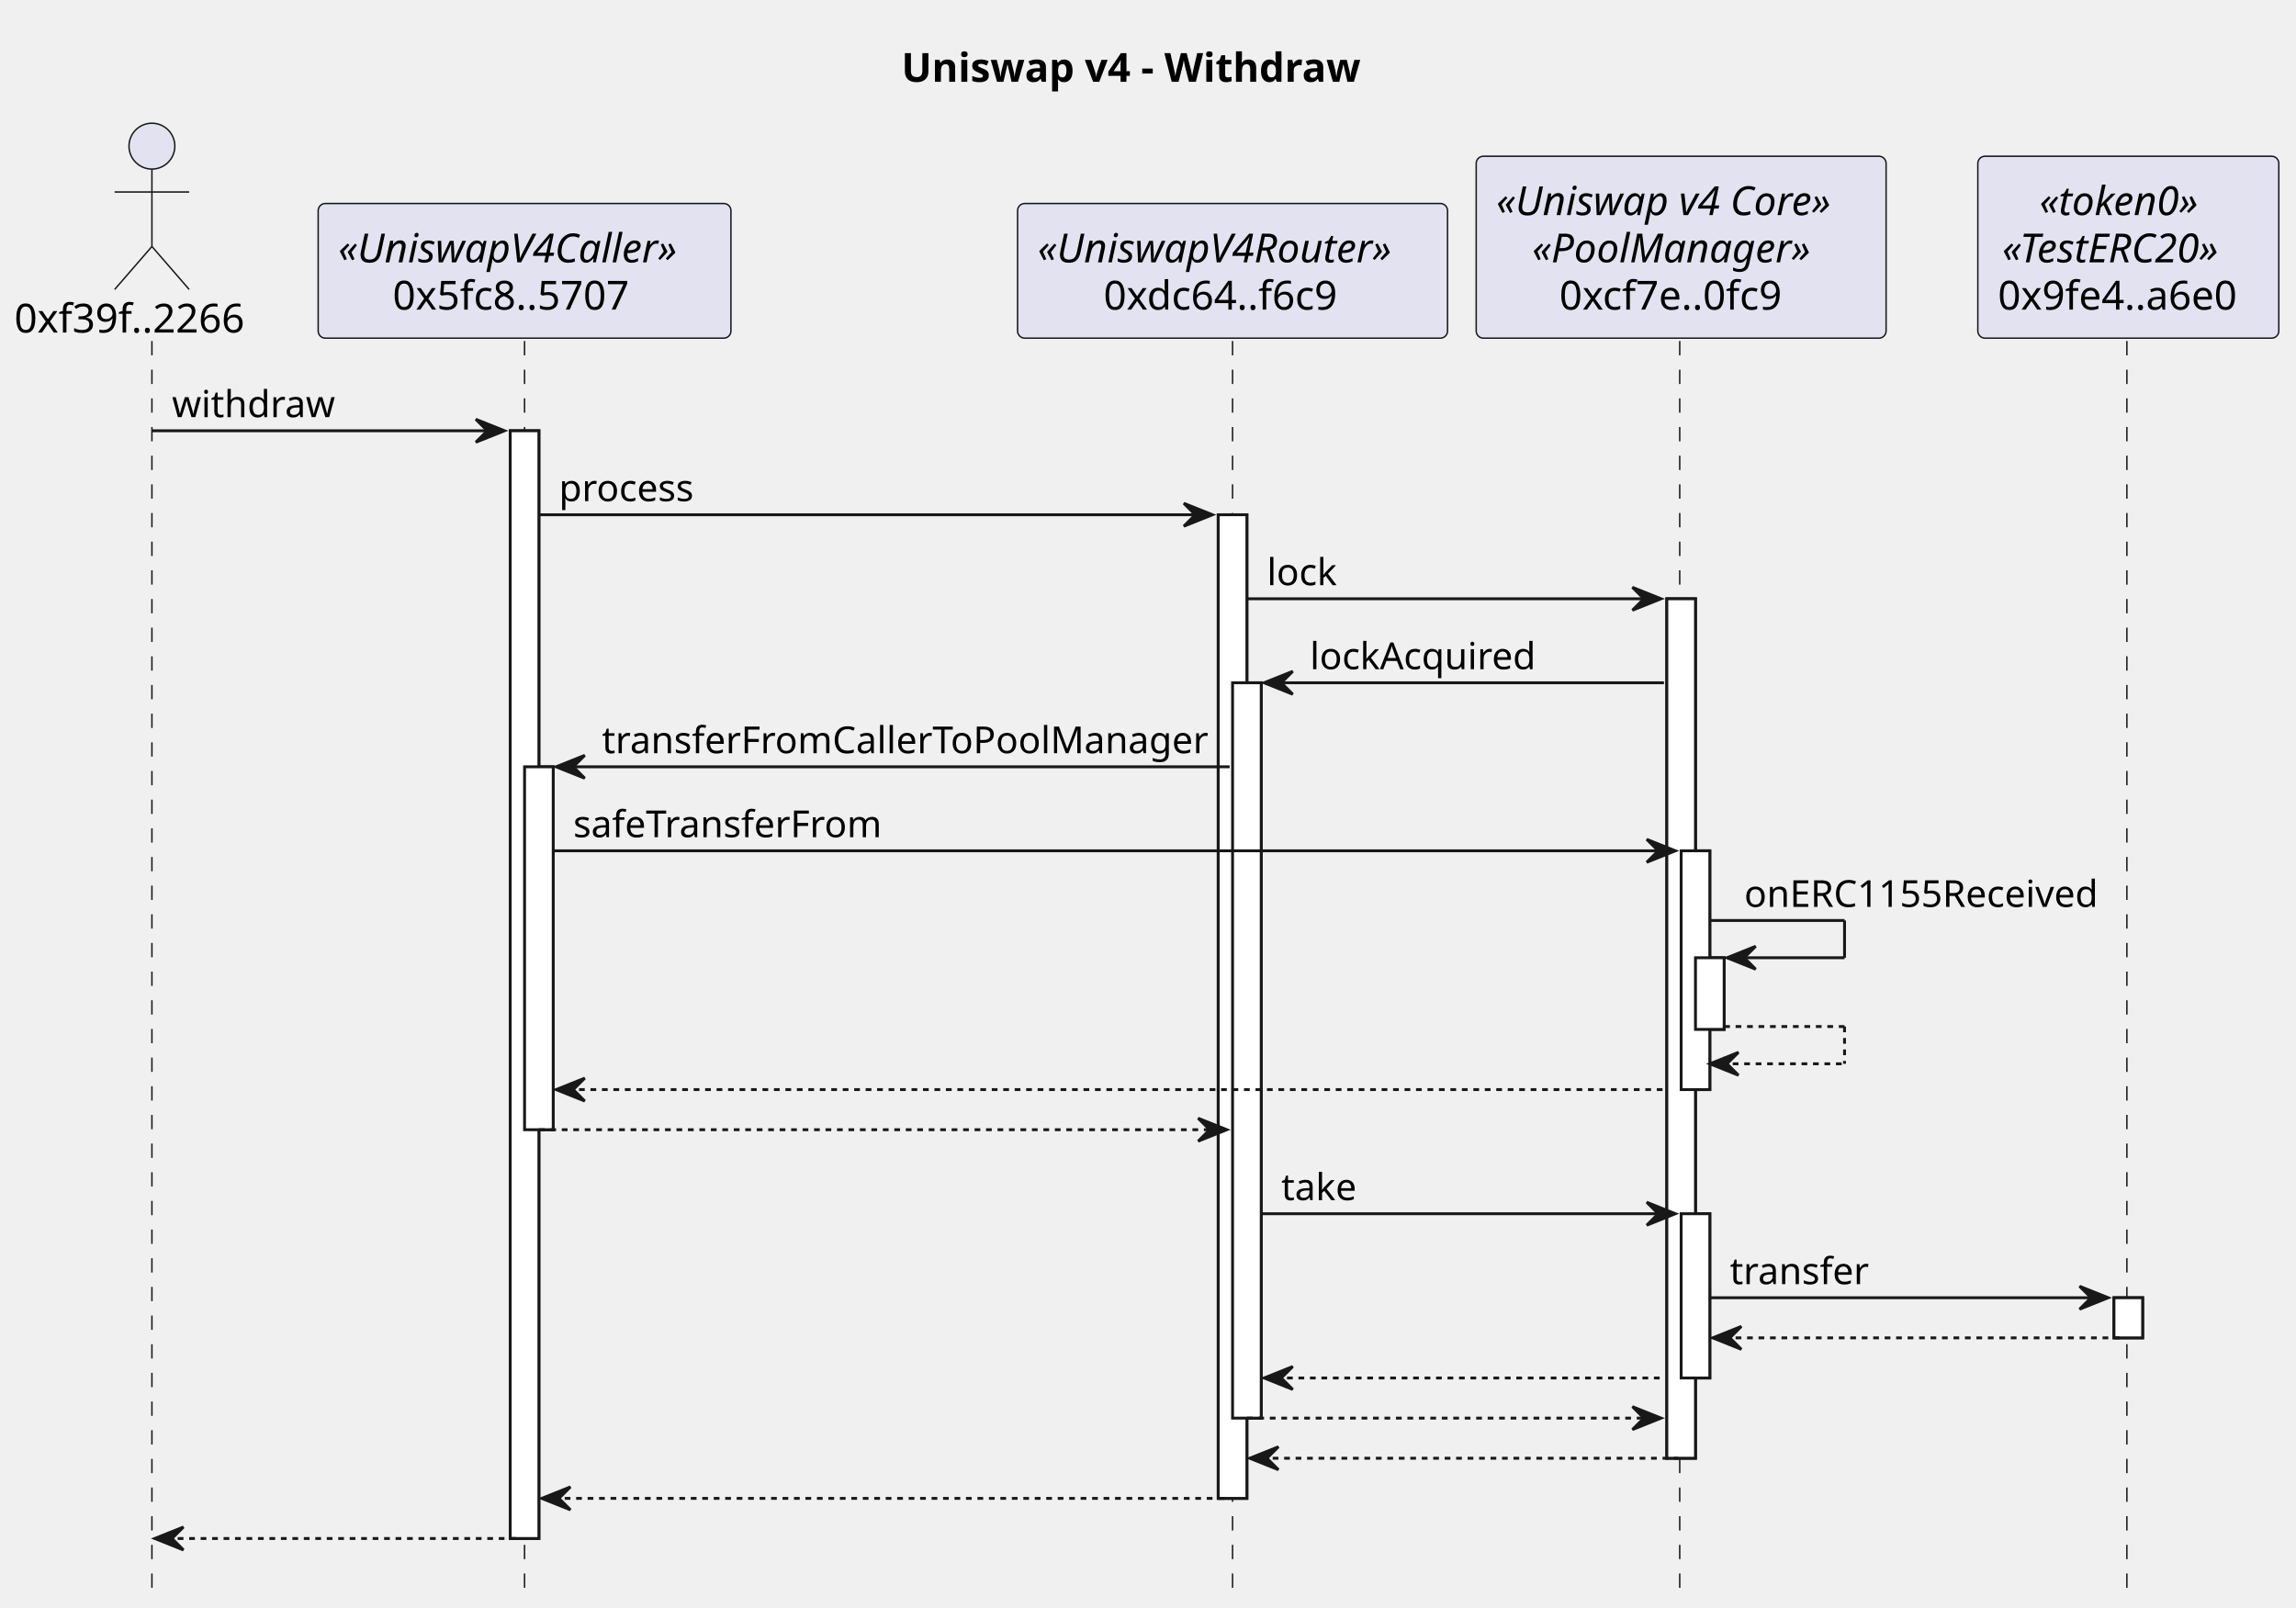
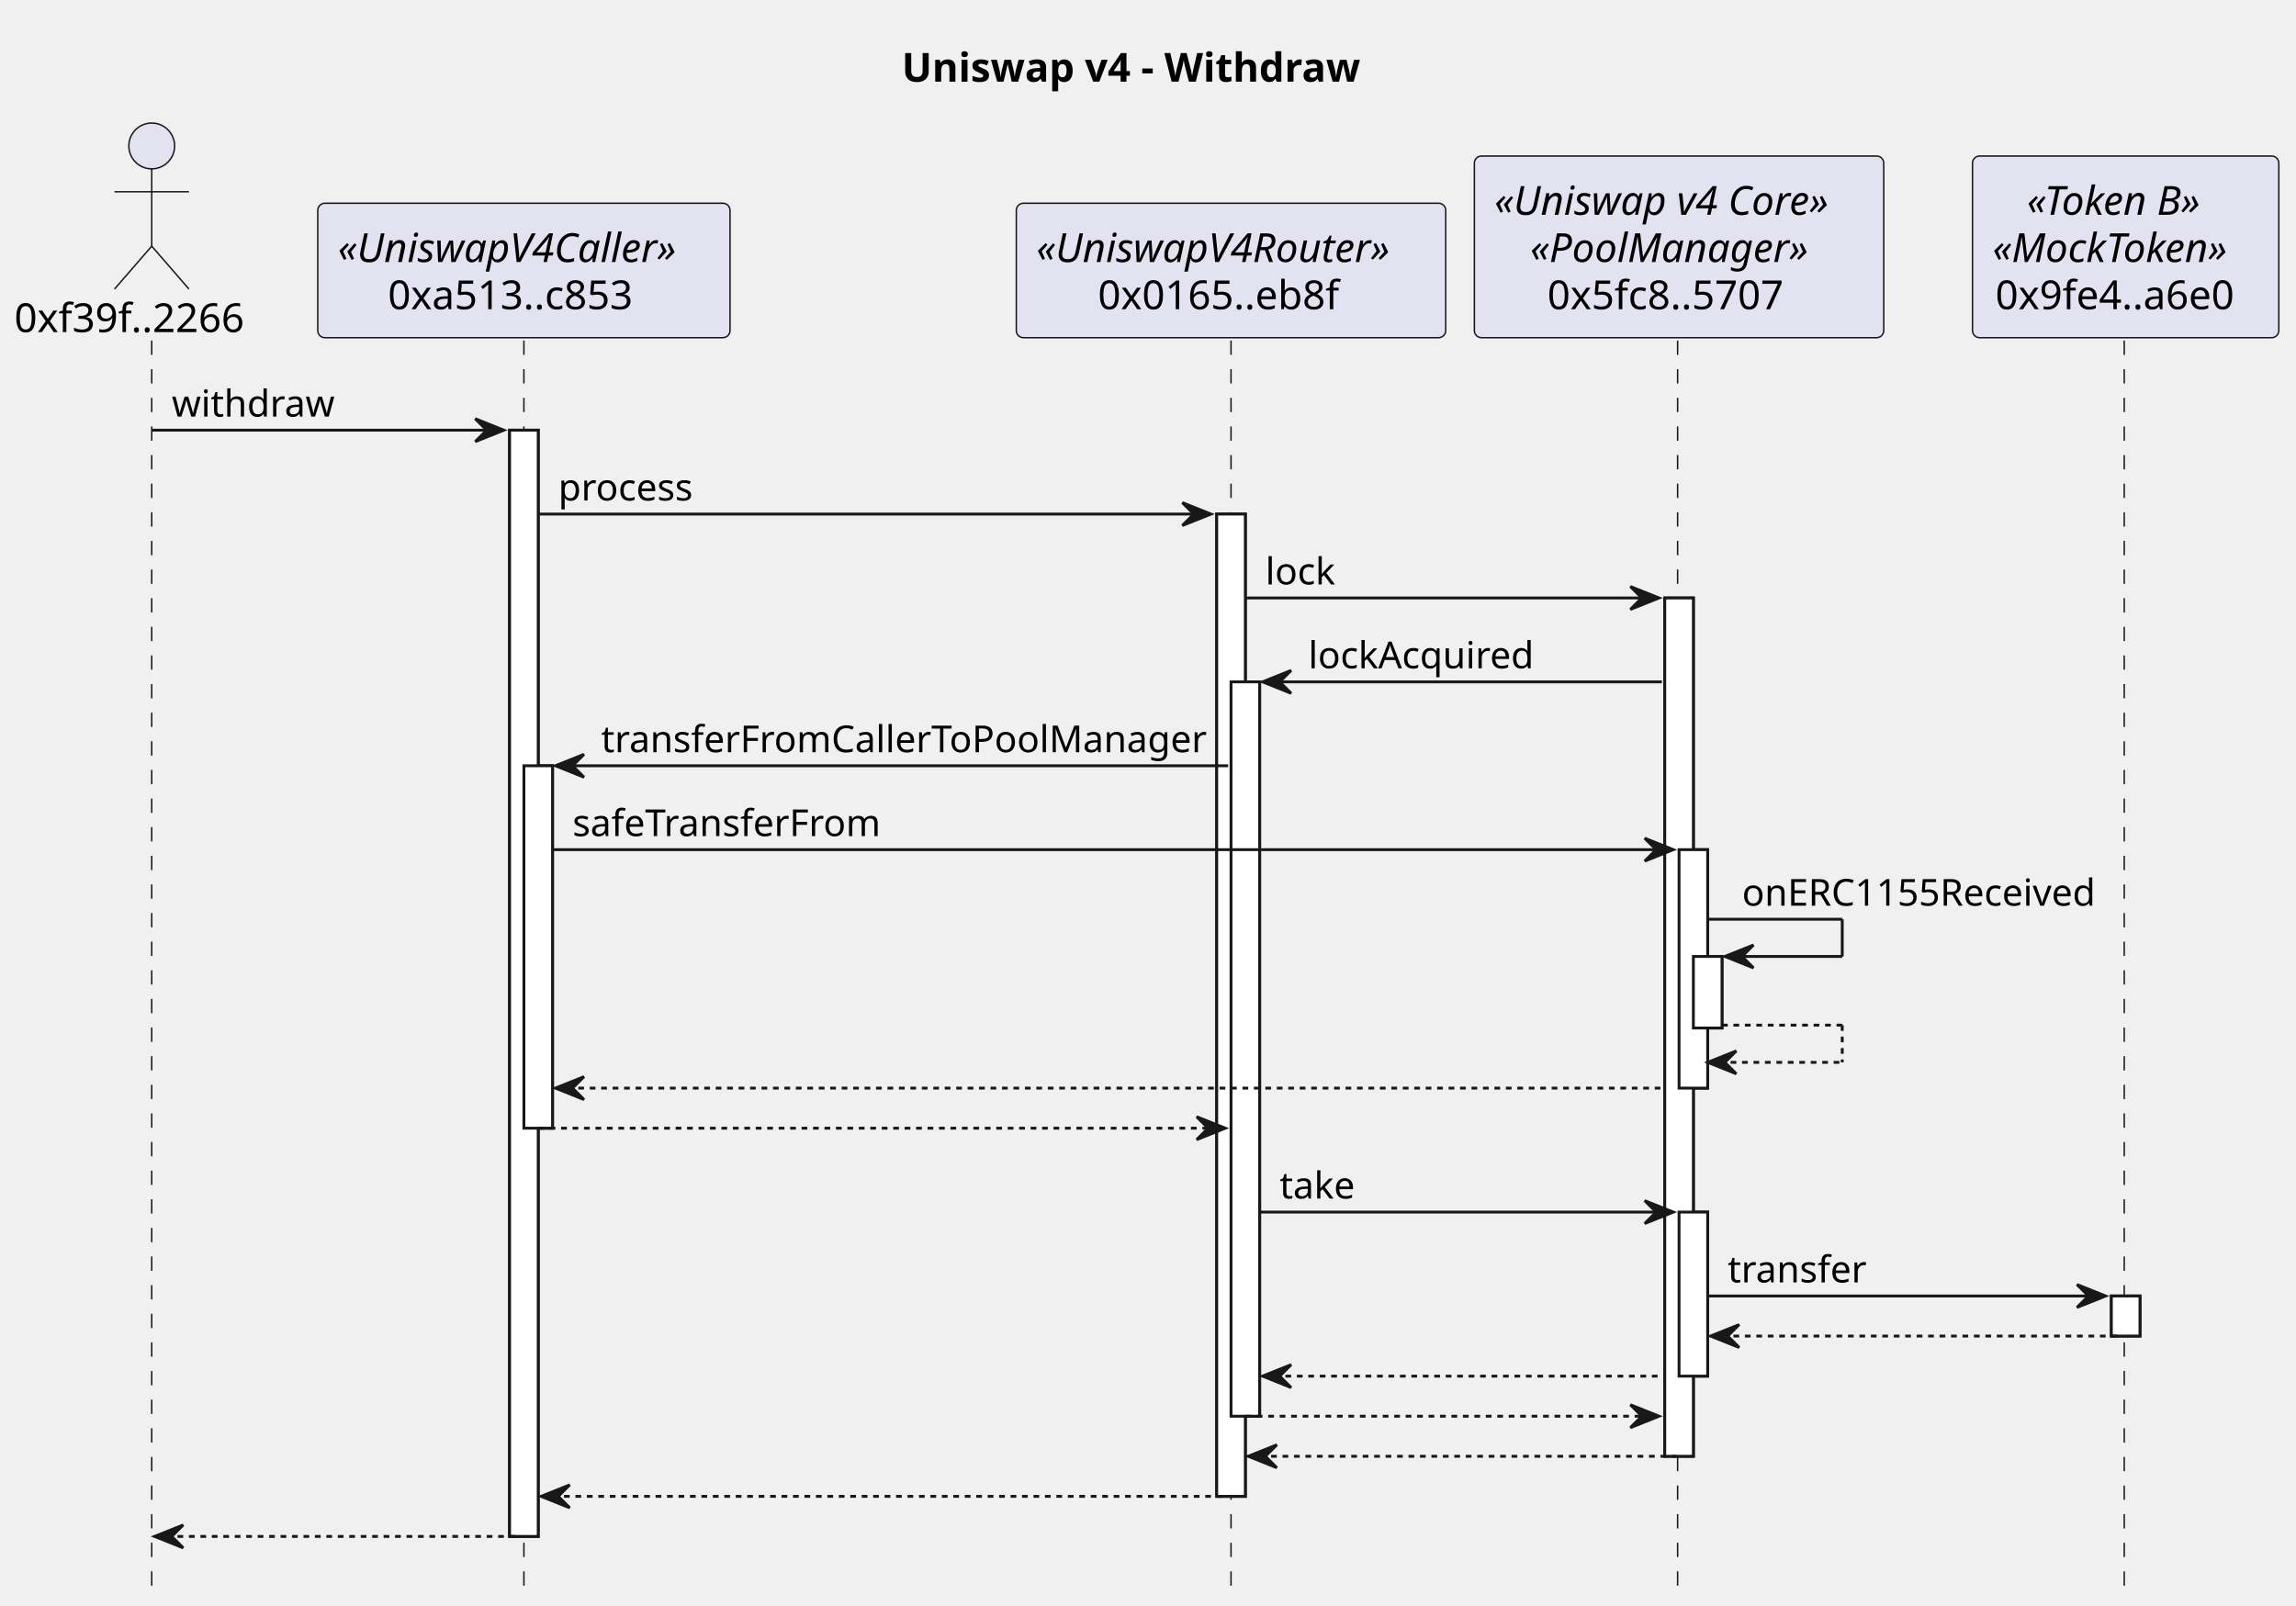
- <svg xmlns="http://www.w3.org/2000/svg" contentStyleType="text/css" height="561px" preserveAspectRatio="none" style="width:801px;height:561px;background:#FFFFFF;" version="1.1" viewBox="0 0 801 561" width="801px" zoomAndPan="magnify">
+ <svg xmlns="http://www.w3.org/2000/svg" contentStyleType="text/css" height="561px" preserveAspectRatio="none" style="width:802px;height:561px;background:#FFFFFF;" version="1.1" viewBox="0 0 802 561" width="802px" zoomAndPan="magnify">
  <defs />
  <g>
-     <text fill="#000000" font-family="sans-serif" font-size="14" font-weight="bold" lengthAdjust="spacing" textLength="170" x="314.5" y="28.535">Uniswap v4 - Withdraw</text>
+     <text fill="#000000" font-family="sans-serif" font-size="14" font-weight="bold" lengthAdjust="spacing" textLength="170" x="315" y="28.535">Uniswap v4 - Withdraw</text>
    <rect fill="#FFFFFF" height="386.484" style="stroke:#181818;stroke-width:1.0;" width="10" x="178" y="150.287" />
    <rect fill="#FFFFFF" height="126.621" style="stroke:#181818;stroke-width:1.0;" width="10" x="183" y="267.529" />
    <rect fill="#FFFFFF" height="343.174" style="stroke:#181818;stroke-width:1.0;" width="10" x="425" y="179.598" />
    <rect fill="#FFFFFF" height="256.553" style="stroke:#181818;stroke-width:1.0;" width="10" x="430" y="238.219" />
    <rect fill="#FFFFFF" height="299.863" style="stroke:#181818;stroke-width:1.0;" width="10" x="581.5" y="208.908" />
    <rect fill="#FFFFFF" height="83.311" style="stroke:#181818;stroke-width:1.0;" width="10" x="586.5" y="296.84" />
    <rect fill="#FFFFFF" height="25" style="stroke:#181818;stroke-width:1.0;" width="10" x="591.5" y="334.15" />
    <rect fill="#FFFFFF" height="57.31" style="stroke:#181818;stroke-width:1.0;" width="10" x="586.5" y="423.461" />
    <rect fill="#FFFFFF" height="14" style="stroke:#181818;stroke-width:1.0;" width="10" x="737.5" y="452.772" />
    <line style="stroke:#181818;stroke-width:0.5;stroke-dasharray:5.0,5.0;" x1="53" x2="53" y1="118.977" y2="554.771" />
    <line style="stroke:#181818;stroke-width:0.5;stroke-dasharray:5.0,5.0;" x1="183" x2="183" y1="118.977" y2="554.771" />
    <line style="stroke:#181818;stroke-width:0.5;stroke-dasharray:5.0,5.0;" x1="430" x2="430" y1="118.977" y2="554.771" />
    <line style="stroke:#181818;stroke-width:0.5;stroke-dasharray:5.0,5.0;" x1="586" x2="586" y1="118.977" y2="554.771" />
    <line style="stroke:#181818;stroke-width:0.5;stroke-dasharray:5.0,5.0;" x1="742" x2="742" y1="118.977" y2="554.771" />
    <text fill="#000000" font-family="sans-serif" font-size="14" lengthAdjust="spacing" textLength="90" x="5" y="116.023">0xf39f..2266</text>
    <ellipse cx="53" cy="50.988" fill="#E2E2F0" rx="8" ry="8" style="stroke:#181818;stroke-width:0.5;" />
    <path d="M53,58.988 L53,85.988 M40,66.988 L66,66.988 M53,85.988 L40,100.988 M53,85.988 L66,100.988 " fill="none" style="stroke:#181818;stroke-width:0.5;" />
    <rect fill="#E2E2F0" height="46.977" rx="2.5" ry="2.5" style="stroke:#181818;stroke-width:0.5;" width="144" x="111" y="71" />
    <text fill="#000000" font-family="sans-serif" font-size="14" font-style="italic" lengthAdjust="spacing" textLength="130" x="118" y="91.535">«UniswapV4Caller»</text>
-     <text fill="#000000" font-family="sans-serif" font-size="14" lengthAdjust="spacing" textLength="92" x="137" y="108.023">0x5fc8..5707</text>
+     <text fill="#000000" font-family="sans-serif" font-size="14" lengthAdjust="spacing" textLength="95" x="135.5" y="108.023">0xa513..c853</text>
    <rect fill="#E2E2F0" height="46.977" rx="2.5" ry="2.5" style="stroke:#181818;stroke-width:0.5;" width="150" x="355" y="71" />
    <text fill="#000000" font-family="sans-serif" font-size="14" font-style="italic" lengthAdjust="spacing" textLength="136" x="362" y="91.535">«UniswapV4Router»</text>
-     <text fill="#000000" font-family="sans-serif" font-size="14" lengthAdjust="spacing" textLength="90" x="385" y="108.023">0xdc64..f6c9</text>
+     <text fill="#000000" font-family="sans-serif" font-size="14" lengthAdjust="spacing" textLength="93" x="383.5" y="108.023">0x0165..eb8f</text>
    <rect fill="#E2E2F0" height="63.465" rx="2.5" ry="2.5" style="stroke:#181818;stroke-width:0.5;" width="143" x="515" y="54.512" />
    <text fill="#000000" font-family="sans-serif" font-size="14" font-style="italic" lengthAdjust="spacing" textLength="129" x="522" y="75.047">«Uniswap v4 Core»</text>
    <text fill="#000000" font-family="sans-serif" font-size="14" font-style="italic" lengthAdjust="spacing" textLength="104" x="534.5" y="91.535">«PoolManager»</text>
-     <text fill="#000000" font-family="sans-serif" font-size="14" lengthAdjust="spacing" textLength="85" x="544" y="108.023">0xcf7e..0fc9</text>
-     <rect fill="#E2E2F0" height="63.465" rx="2.5" ry="2.5" style="stroke:#181818;stroke-width:0.5;" width="105" x="690" y="54.512" />
-     <text fill="#000000" font-family="sans-serif" font-size="14" font-style="italic" lengthAdjust="spacing" textLength="62" x="711.5" y="75.047">«token0»</text>
-     <text fill="#000000" font-family="sans-serif" font-size="14" font-style="italic" lengthAdjust="spacing" textLength="88" x="698.5" y="91.535">«TestERC20»</text>
+     <text fill="#000000" font-family="sans-serif" font-size="14" lengthAdjust="spacing" textLength="92" x="540.5" y="108.023">0x5fc8..5707</text>
+     <rect fill="#E2E2F0" height="63.465" rx="2.5" ry="2.5" style="stroke:#181818;stroke-width:0.5;" width="107" x="689" y="54.512" />
+     <text fill="#000000" font-family="sans-serif" font-size="14" font-style="italic" lengthAdjust="spacing" textLength="69" x="708" y="75.047">«Token B»</text>
+     <text fill="#000000" font-family="sans-serif" font-size="14" font-style="italic" lengthAdjust="spacing" textLength="93" x="696" y="91.535">«MockToken»</text>
    <text fill="#000000" font-family="sans-serif" font-size="14" lengthAdjust="spacing" textLength="91" x="697" y="108.023">0x9fe4..a6e0</text>
    <rect fill="#FFFFFF" height="386.484" style="stroke:#181818;stroke-width:1.0;" width="10" x="178" y="150.287" />
    <rect fill="#FFFFFF" height="126.621" style="stroke:#181818;stroke-width:1.0;" width="10" x="183" y="267.529" />
    <rect fill="#FFFFFF" height="343.174" style="stroke:#181818;stroke-width:1.0;" width="10" x="425" y="179.598" />
    <rect fill="#FFFFFF" height="256.553" style="stroke:#181818;stroke-width:1.0;" width="10" x="430" y="238.219" />
    <rect fill="#FFFFFF" height="299.863" style="stroke:#181818;stroke-width:1.0;" width="10" x="581.5" y="208.908" />
    <rect fill="#FFFFFF" height="83.311" style="stroke:#181818;stroke-width:1.0;" width="10" x="586.5" y="296.84" />
    <rect fill="#FFFFFF" height="25" style="stroke:#181818;stroke-width:1.0;" width="10" x="591.5" y="334.15" />
    <rect fill="#FFFFFF" height="57.31" style="stroke:#181818;stroke-width:1.0;" width="10" x="586.5" y="423.461" />
    <rect fill="#FFFFFF" height="14" style="stroke:#181818;stroke-width:1.0;" width="10" x="737.5" y="452.772" />
    <polygon fill="#181818" points="166,146.287,176,150.287,166,154.287,170,150.287" style="stroke:#181818;stroke-width:1.0;" />
    <line style="stroke:#181818;stroke-width:1.0;" x1="53" x2="172" y1="150.287" y2="150.287" />
    <text fill="#000000" font-family="sans-serif" font-size="13" lengthAdjust="spacing" textLength="57" x="60" y="145.545">withdraw</text>
    <polygon fill="#181818" points="413,175.598,423,179.598,413,183.598,417,179.598" style="stroke:#181818;stroke-width:1.0;" />
    <line style="stroke:#181818;stroke-width:1.0;" x1="188" x2="419" y1="179.598" y2="179.598" />
    <text fill="#000000" font-family="sans-serif" font-size="13" lengthAdjust="spacing" textLength="49" x="195" y="174.856">process</text>
    <polygon fill="#181818" points="569.5,204.908,579.5,208.908,569.5,212.908,573.5,208.908" style="stroke:#181818;stroke-width:1.0;" />
    <line style="stroke:#181818;stroke-width:1.0;" x1="435" x2="575.5" y1="208.908" y2="208.908" />
    <text fill="#000000" font-family="sans-serif" font-size="13" lengthAdjust="spacing" textLength="27" x="442" y="204.166">lock</text>
    <polygon fill="#181818" points="451,234.219,441,238.219,451,242.219,447,238.219" style="stroke:#181818;stroke-width:1.0;" />
    <line style="stroke:#181818;stroke-width:1.0;" x1="445" x2="580.5" y1="238.219" y2="238.219" />
    <text fill="#000000" font-family="sans-serif" font-size="13" lengthAdjust="spacing" textLength="83" x="457" y="233.477">lockAcquired</text>
    <polygon fill="#181818" points="204,263.529,194,267.529,204,271.529,200,267.529" style="stroke:#181818;stroke-width:1.0;" />
    <line style="stroke:#181818;stroke-width:1.0;" x1="198" x2="429" y1="267.529" y2="267.529" />
    <text fill="#000000" font-family="sans-serif" font-size="13" lengthAdjust="spacing" textLength="213" x="210" y="262.787">transferFromCallerToPoolManager</text>
    <polygon fill="#181818" points="574.5,292.84,584.5,296.84,574.5,300.84,578.5,296.84" style="stroke:#181818;stroke-width:1.0;" />
    <line style="stroke:#181818;stroke-width:1.0;" x1="193" x2="580.5" y1="296.84" y2="296.84" />
    <text fill="#000000" font-family="sans-serif" font-size="13" lengthAdjust="spacing" textLength="110" x="200" y="292.098">safeTransferFrom</text>
    <line style="stroke:#181818;stroke-width:1.0;" x1="596.5" x2="643.5" y1="321.15" y2="321.15" />
    <line style="stroke:#181818;stroke-width:1.0;" x1="643.5" x2="643.5" y1="321.15" y2="334.15" />
    <line style="stroke:#181818;stroke-width:1.0;" x1="602.5" x2="643.5" y1="334.15" y2="334.15" />
    <polygon fill="#181818" points="612.5,330.15,602.5,334.15,612.5,338.15,608.5,334.15" style="stroke:#181818;stroke-width:1.0;" />
    <text fill="#000000" font-family="sans-serif" font-size="13" lengthAdjust="spacing" textLength="127" x="608.5" y="316.408">onERC1155Received</text>
    <line style="stroke:#181818;stroke-width:1.0;stroke-dasharray:2.0,2.0;" x1="601.5" x2="643.5" y1="358.15" y2="358.15" />
    <line style="stroke:#181818;stroke-width:1.0;stroke-dasharray:2.0,2.0;" x1="643.5" x2="643.5" y1="358.15" y2="371.15" />
    <line style="stroke:#181818;stroke-width:1.0;stroke-dasharray:2.0,2.0;" x1="596.5" x2="643.5" y1="371.15" y2="371.15" />
    <polygon fill="#181818" points="606.5,367.15,596.5,371.15,606.5,375.15,602.5,371.15" style="stroke:#181818;stroke-width:1.0;" />
    <polygon fill="#181818" points="204,376.15,194,380.15,204,384.15,200,380.15" style="stroke:#181818;stroke-width:1.0;" />
    <line style="stroke:#181818;stroke-width:1.0;stroke-dasharray:2.0,2.0;" x1="198" x2="580.5" y1="380.15" y2="380.15" />
    <polygon fill="#181818" points="418,390.15,428,394.15,418,398.15,422,394.15" style="stroke:#181818;stroke-width:1.0;" />
    <line style="stroke:#181818;stroke-width:1.0;stroke-dasharray:2.0,2.0;" x1="188" x2="424" y1="394.15" y2="394.15" />
    <polygon fill="#181818" points="574.5,419.461,584.5,423.461,574.5,427.461,578.5,423.461" style="stroke:#181818;stroke-width:1.0;" />
    <line style="stroke:#181818;stroke-width:1.0;" x1="440" x2="580.5" y1="423.461" y2="423.461" />
    <text fill="#000000" font-family="sans-serif" font-size="13" lengthAdjust="spacing" textLength="27" x="447" y="418.719">take</text>
    <polygon fill="#181818" points="725.5,448.772,735.5,452.772,725.5,456.772,729.5,452.772" style="stroke:#181818;stroke-width:1.0;" />
    <line style="stroke:#181818;stroke-width:1.0;" x1="596.5" x2="731.5" y1="452.772" y2="452.772" />
    <text fill="#000000" font-family="sans-serif" font-size="13" lengthAdjust="spacing" textLength="49" x="603.5" y="448.029">transfer</text>
    <polygon fill="#181818" points="607.5,462.772,597.5,466.772,607.5,470.772,603.5,466.772" style="stroke:#181818;stroke-width:1.0;" />
    <line style="stroke:#181818;stroke-width:1.0;stroke-dasharray:2.0,2.0;" x1="601.5" x2="741.5" y1="466.772" y2="466.772" />
    <polygon fill="#181818" points="451,476.772,441,480.772,451,484.772,447,480.772" style="stroke:#181818;stroke-width:1.0;" />
    <line style="stroke:#181818;stroke-width:1.0;stroke-dasharray:2.0,2.0;" x1="445" x2="580.5" y1="480.772" y2="480.772" />
    <polygon fill="#181818" points="569.5,490.772,579.5,494.772,569.5,498.772,573.5,494.772" style="stroke:#181818;stroke-width:1.0;" />
    <line style="stroke:#181818;stroke-width:1.0;stroke-dasharray:2.0,2.0;" x1="435" x2="575.5" y1="494.772" y2="494.772" />
    <polygon fill="#181818" points="446,504.772,436,508.772,446,512.771,442,508.772" style="stroke:#181818;stroke-width:1.0;" />
    <line style="stroke:#181818;stroke-width:1.0;stroke-dasharray:2.0,2.0;" x1="440" x2="585.5" y1="508.772" y2="508.772" />
    <polygon fill="#181818" points="199,518.771,189,522.771,199,526.771,195,522.771" style="stroke:#181818;stroke-width:1.0;" />
    <line style="stroke:#181818;stroke-width:1.0;stroke-dasharray:2.0,2.0;" x1="193" x2="429" y1="522.771" y2="522.771" />
    <polygon fill="#181818" points="64,532.771,54,536.771,64,540.771,60,536.771" style="stroke:#181818;stroke-width:1.0;" />
    <line style="stroke:#181818;stroke-width:1.0;stroke-dasharray:2.0,2.0;" x1="58" x2="182" y1="536.771" y2="536.771" />
  </g>
</svg>
